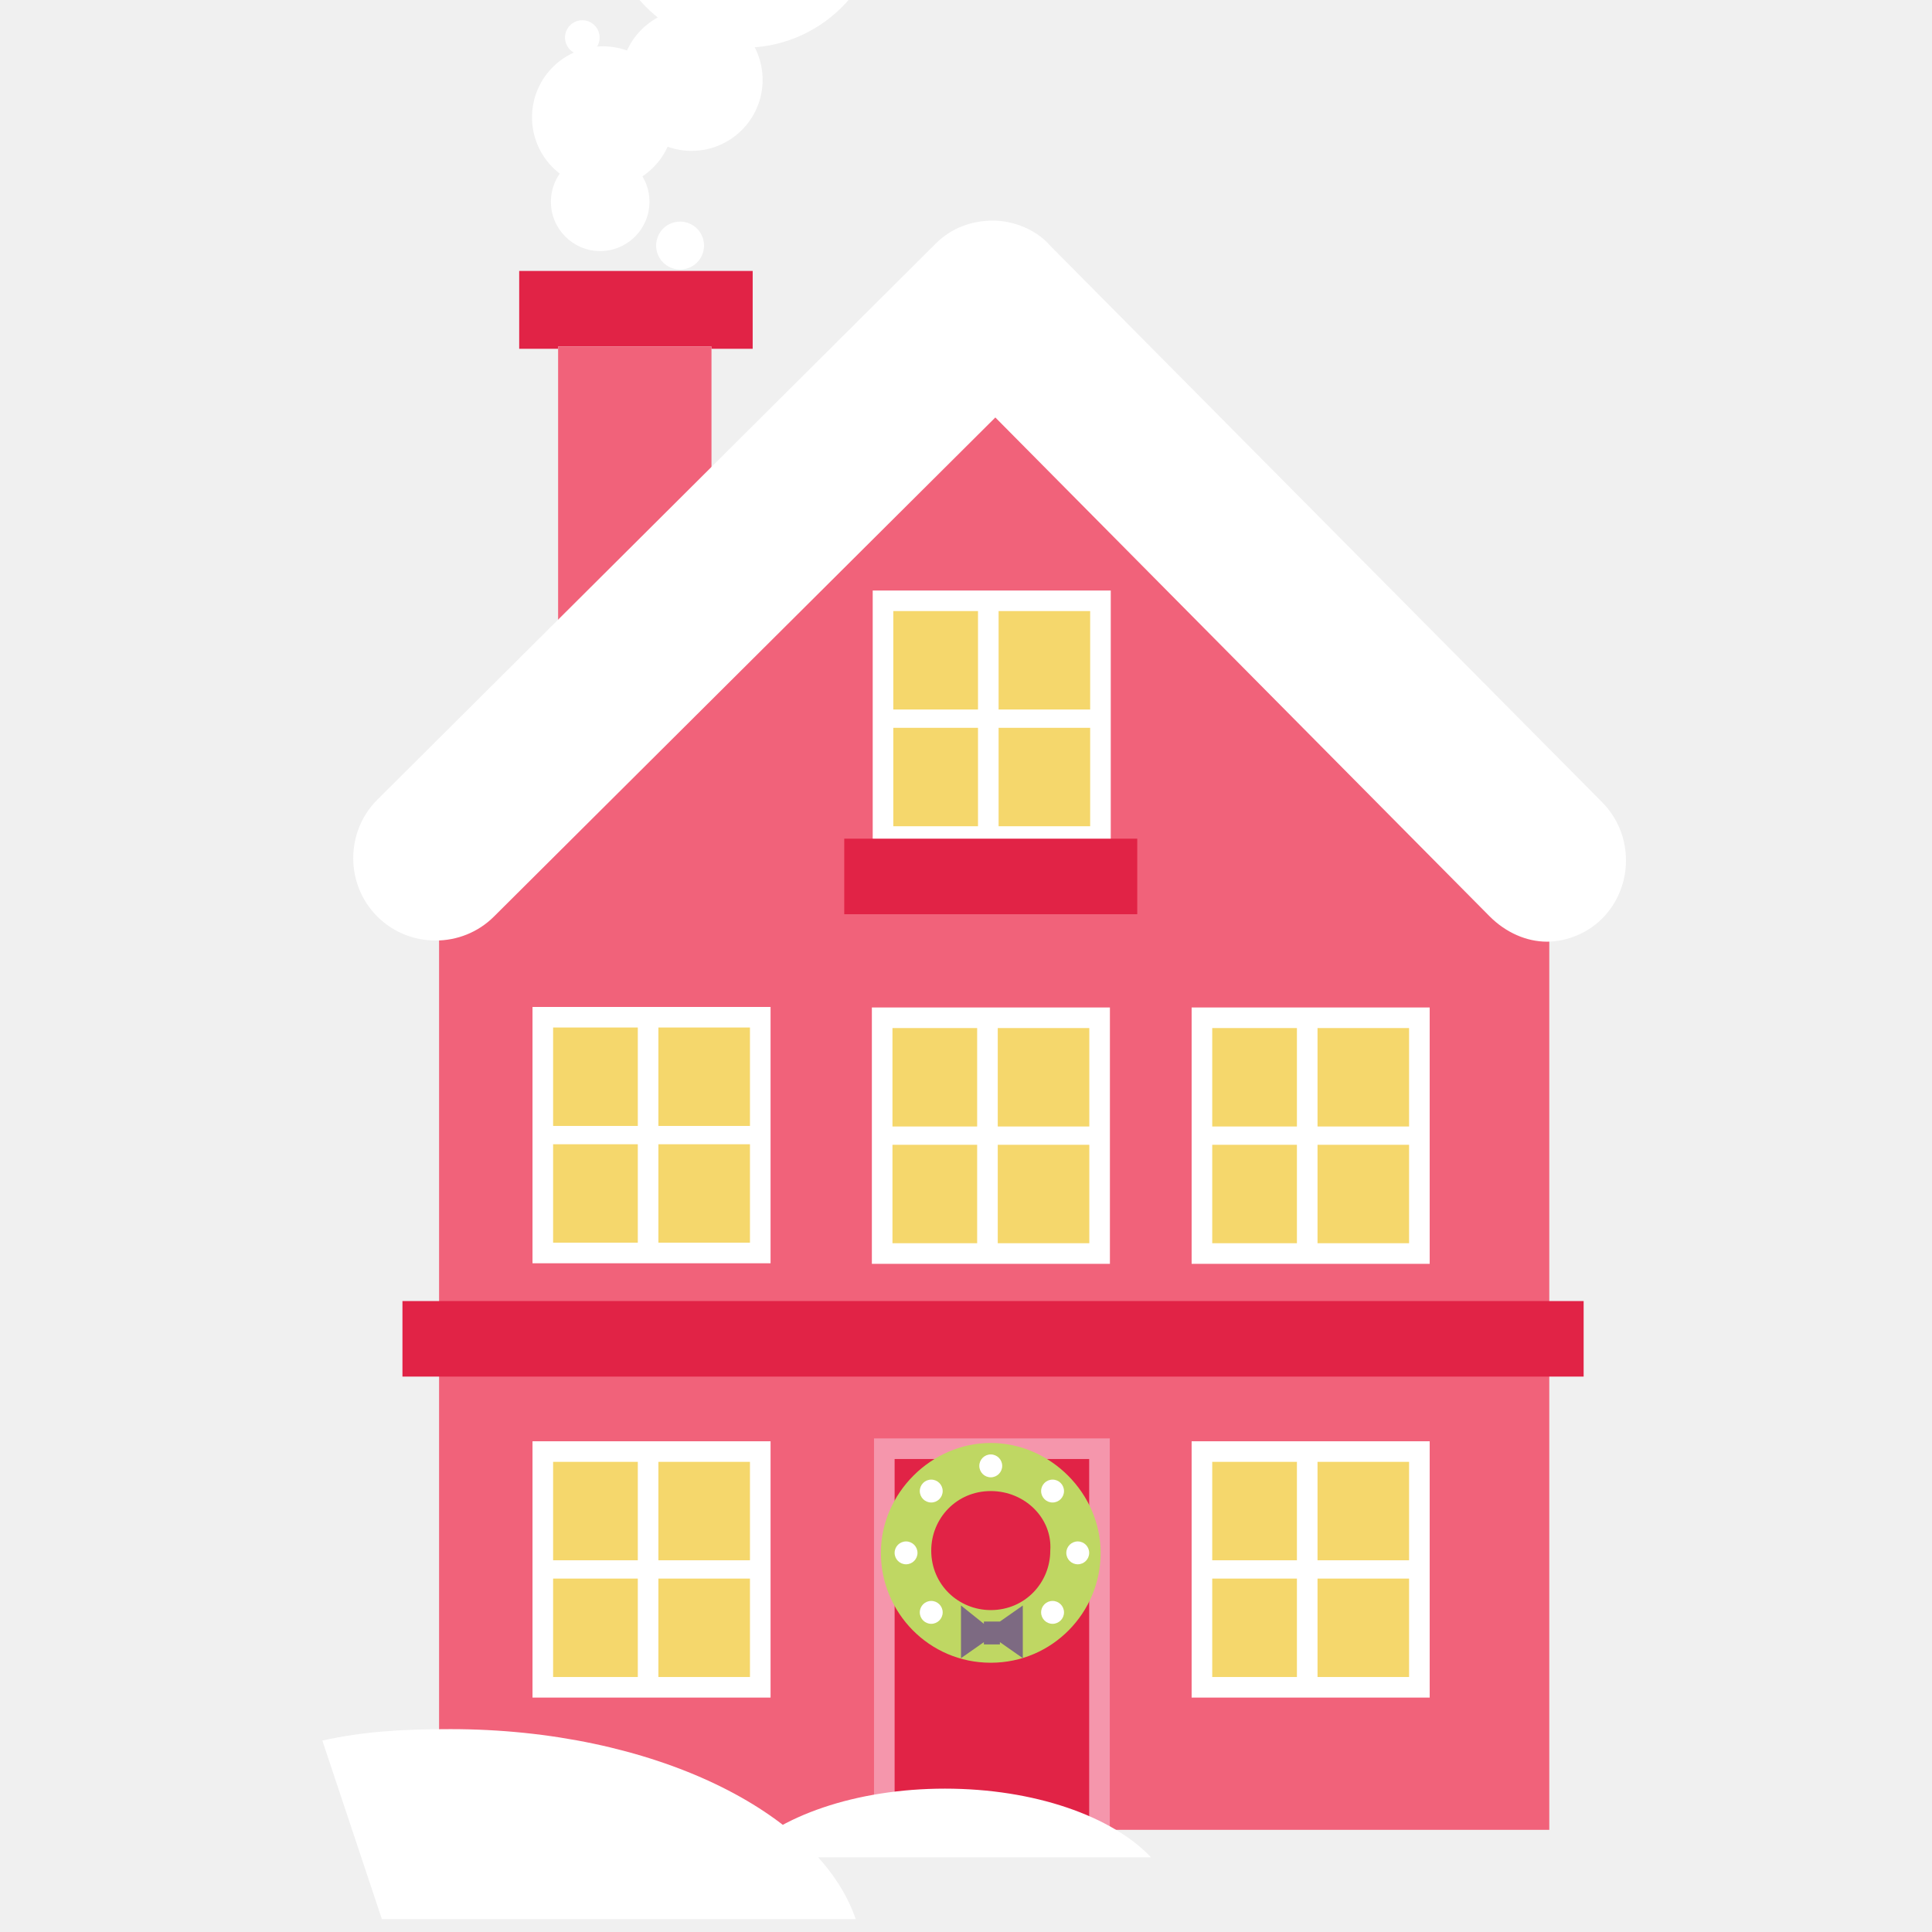
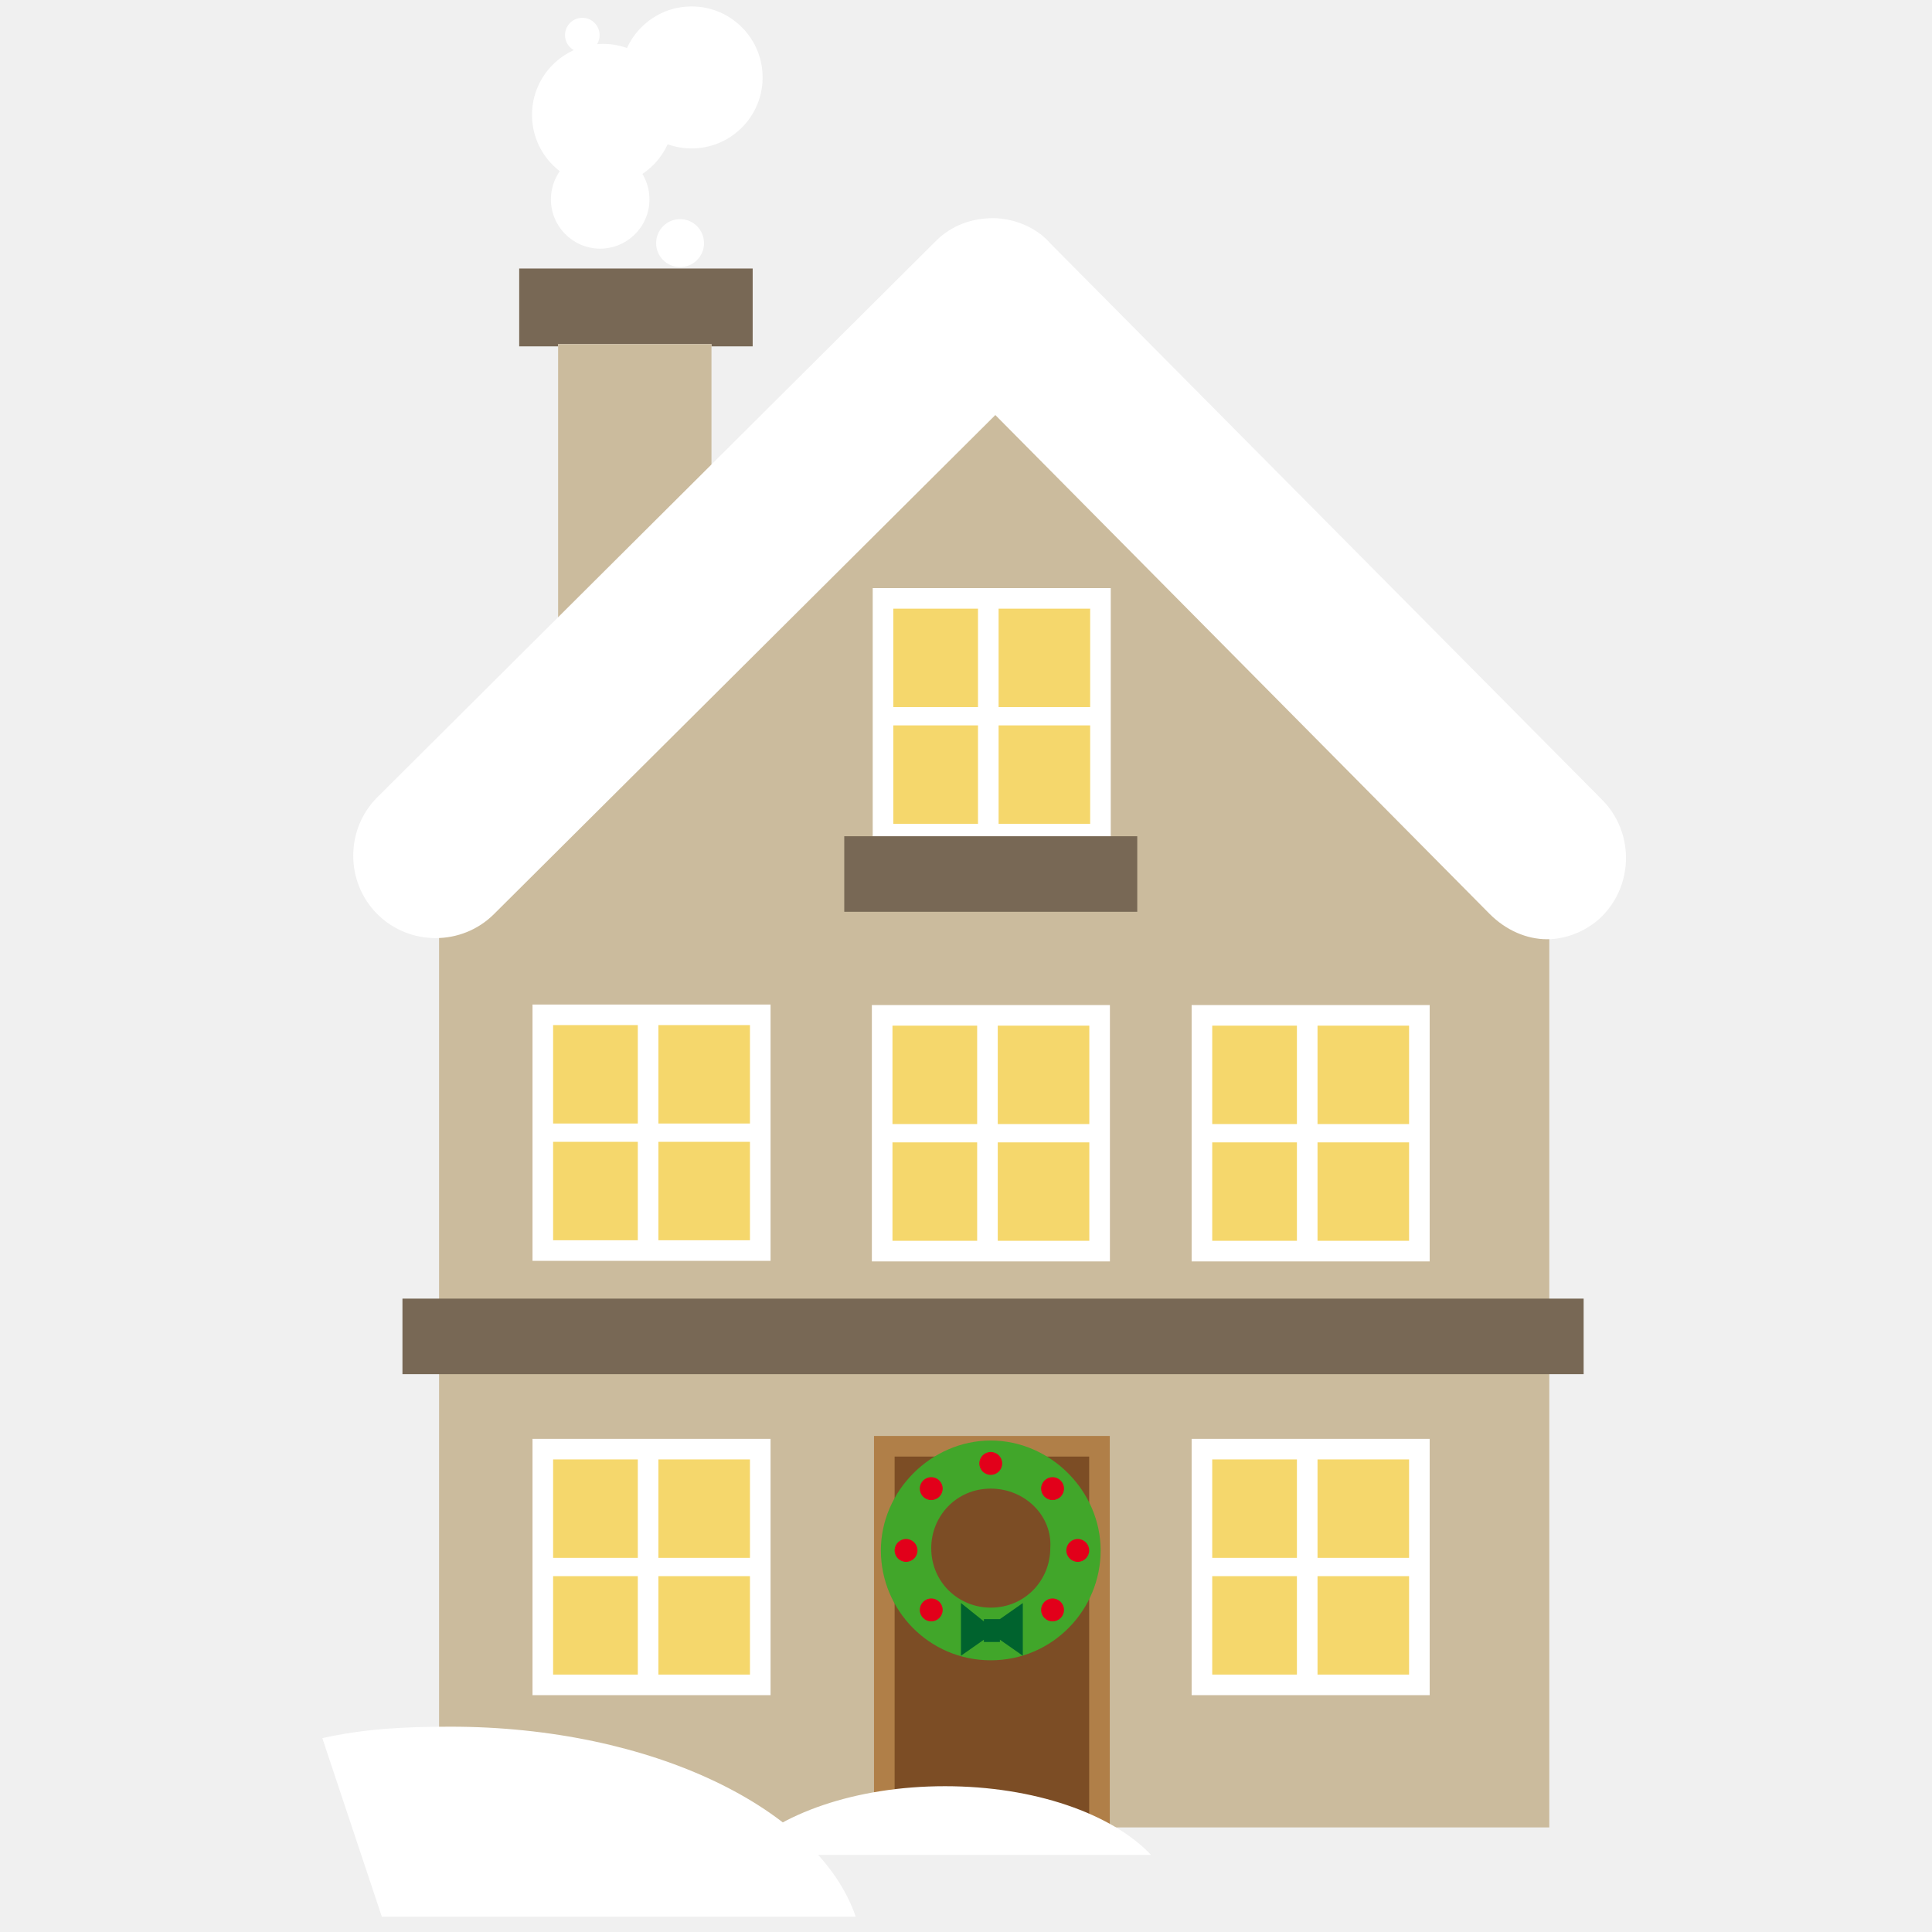
- <svg xmlns="http://www.w3.org/2000/svg" xmlns:xlink="http://www.w3.org/1999/xlink" width="300" height="300" viewBox="0 0 300 300">
-   <symbol id="a" viewBox="-5.2 -5.6 10.4 11.199">
-     <path fill="#FFF" d="M-5.2 5.6V-5.6H5.2V5.6H-5.2z" />
-     <path fill="#F5D76C" d="M.3.4h4v4.3h-4V.4zm-.9-.8h-3.7v-4.3h3.7v4.3zm.9 0v-4.3h4v4.3h-4zm-.9 5.1h-3.7V.4h3.7v4.3z" />
+ <svg xmlns="http://www.w3.org/2000/svg" xmlns:xlink="http://www.w3.org/1999/xlink" version="1.1" id="Capa_1" x="0px" y="0px" width="300px" height="300px" viewBox="0 0 300 300" enable-background="new 0 0 300 300" xml:space="preserve">
+   <symbol id="housea" viewBox="-5.2 -5.6 10.4 11.199">
+     <path fill="#FFFFFF" d="M-5.2,5.6V-5.6H5.2V5.6H-5.2z" />
+     <path fill="#F5D76C" d="M0.3,0.4h4v4.3h-4V0.4z M-0.6-0.4h-3.7v-4.3h3.7V-0.4z M0.3-0.4v-4.3h4v4.3H0.3z M-0.6,4.7h-3.7V0.4h3.7   V4.7z" />
  </symbol>
-   <g fill="#FFF">
-     <path d="M100.848 31.407c.042-4.223-3.351-7.688-7.576-7.725-4.226-.044-7.683 3.348-7.726 7.578-.044 4.223 3.351 7.683 7.577 7.726 4.225.035 7.683-3.353 7.725-7.579z" />
-     <path d="M104.658 18.327c.06-6.087-4.827-11.075-10.918-11.133-6.086-.058-11.072 4.828-11.129 10.916-.059 6.088 4.827 11.071 10.913 11.129 6.09.061 11.071-4.824 11.134-10.912z" />
-     <path d="M118.419 12.509c.057-6.086-4.828-11.072-10.918-11.13-6.085-.061-11.068 4.827-11.128 10.916-.063 6.087 4.825 11.074 10.911 11.132 6.09.058 11.076-4.83 11.135-10.918z" />
-     <path d="M137.017-13.855c.115-11.869-9.405-21.581-21.274-21.695-11.86-.11-21.567 9.405-21.683 21.269-.116 11.861 9.403 21.573 21.268 21.686 11.86.119 21.571-9.404 21.689-21.26zm-27.696 52.027a3.714 3.714 0 0 0-3.682-3.763 3.717 3.717 0 0 0-3.755 3.684 3.716 3.716 0 0 0 3.686 3.757 3.712 3.712 0 0 0 3.751-3.678zM93.109 5.858a2.69 2.69 0 0 0-2.66-2.714 2.69 2.69 0 0 0-2.715 2.659 2.694 2.694 0 0 0 2.664 2.716 2.686 2.686 0 0 0 2.711-2.661z" />
+   <g>
+     <g>
+       <path fill="#FFFFFF" d="M100.848,31.029c0.043-4.223-3.351-7.688-7.576-7.725c-4.226-0.044-7.683,3.348-7.726,7.578    c-0.044,4.223,3.351,7.683,7.577,7.726C97.348,38.643,100.807,35.254,100.848,31.029z" />
+       <path fill="#FFFFFF" d="M104.658,17.949c0.06-6.087-4.827-11.075-10.918-11.133c-6.086-0.058-11.072,4.828-11.129,10.916    c-0.06,6.088,4.826,11.071,10.912,11.129C99.613,28.921,104.596,24.037,104.658,17.949z" />
+       <path fill="#FFFFFF" d="M118.419,12.13c0.058-6.086-4.828-11.072-10.918-11.13c-6.085-0.061-11.067,4.827-11.128,10.916    c-0.063,6.087,4.825,11.074,10.911,11.132C113.374,23.106,118.359,18.219,118.419,12.13z" />
+       <path fill="#FFFFFF" d="M109.32,37.793c0.025-2.059-1.625-3.747-3.682-3.763c-2.055-0.023-3.738,1.633-3.755,3.684    c-0.022,2.057,1.63,3.741,3.687,3.757C107.624,41.493,109.305,39.843,109.32,37.793z" />
+       <path fill="#FFFFFF" d="M93.109,5.479c0.014-1.483-1.176-2.697-2.66-2.714c-1.483-0.013-2.7,1.176-2.715,2.659    c-0.012,1.485,1.179,2.7,2.664,2.716C91.882,8.153,93.094,6.965,93.109,5.479z" />
+     </g>
+     <g>
+       <path fill="#CBBB9D" d="M154.91,46.673l-86.73,86.375l-0.354,0.355h0.354v150.354h172.394v-150.71L154.91,46.673z" />
+       <path fill="#786855" d="M116.877,41.698H80.621v12.085h6.042v-0.355h23.815v0.355h6.397L116.877,41.698L116.877,41.698z" />
+       <path fill="#CBBB9D" d="M86.664,53.428v45.498h23.814V53.428H86.664z" />
+       <path fill="#FFFFFF" d="M240.218,145.845c-3.198,0-6.397-1.422-8.886-3.91l-76.777-77.488l-77.844,77.488    c-4.977,4.976-13.152,4.976-18.128,0c-4.978-4.977-4.978-13.152,0-18.128l86.729-86.375c2.488-2.488,5.688-3.555,8.887-3.555    s6.754,1.422,8.887,3.91l85.663,86.374c4.976,4.977,4.976,13.152,0,18.128C246.616,144.422,243.417,145.845,240.218,145.845    L240.218,145.845z" />
+       <path fill="#7C4D25" d="M137.137,224.754h33.413v59.004h-33.413V224.754z" />
+       <path fill="#B07F48" d="M171.973,285.535h-36.257v-62.559h36.611v62.559H171.973z M138.915,282.338h30.213v-56.162h-30.213    V282.338z" />
+       <use xlink:href="#housea" width="10.4" height="11.199" x="-5.2" y="-5.6" transform="matrix(3.5542 0 0 -3.5542 101.1699 243.3223)" overflow="visible" />
+       <path fill="#FFFFFF" d="M59.294,297.621h73.578c-5.687-16.705-31.636-29.502-62.915-29.502c-7.465,0-13.507,0.355-19.904,1.777    L59.294,297.621z M178.725,288.023c-6.041-6.396-18.127-10.662-31.99-10.662c-13.861,0-25.947,4.266-31.989,10.662H178.725z" />
+       <path fill="#41A62A" d="M153.844,257.811c-9.597,0-17.062-7.82-17.062-17.063c0-9.244,7.819-17.064,17.062-17.064    s17.063,7.82,17.063,17.064C170.907,249.99,163.441,257.811,153.844,257.811z M153.844,231.152c-5.332,0-9.242,4.266-9.242,9.24    c0,5.332,4.266,9.242,9.242,9.242c5.332,0,9.242-4.266,9.242-9.242C163.441,235.418,159.176,231.152,153.844,231.152z" />
+       <circle fill="#E2001A" cx="153.844" cy="227.242" r="1.777" />
+       <circle fill="#E2001A" cx="167.352" cy="240.749" r="1.776" />
+       <circle fill="#E2001A" cx="140.691" cy="240.749" r="1.776" />
+       <circle fill="#E2001A" cx="163.441" cy="249.99" r="1.777" />
+       <circle fill="#E2001A" cx="144.602" cy="231.152" r="1.777" />
+       <circle fill="#E2001A" cx="144.602" cy="249.99" r="1.777" />
+       <circle fill="#E2001A" cx="163.441" cy="231.152" r="1.777" />
+       <path fill="#00632E" d="M158.82,248.924l-3.555,2.488h-2.488v0.355l-3.555-2.846v8.178l3.555-2.488v0.355h2.488v-0.355    l3.555,2.488V248.924z" />
+       <use xlink:href="#housea" width="10.4" height="11.199" x="-5.2" y="-5.6" transform="matrix(3.5542 0 0 -3.5542 101.1699 175.8809)" overflow="visible" />
+       <use xlink:href="#housea" width="10.4" height="11.199" x="-5.2" y="-5.6" transform="matrix(3.5542 0 0 -3.5542 153.8652 175.9648)" overflow="visible" />
+       <use xlink:href="#housea" width="10.4" height="11.199" x="-5.2" y="-5.6" transform="matrix(3.5542 0 0 -3.5542 203.5176 175.9648)" overflow="visible" />
+       <use xlink:href="#housea" width="10.4" height="11.199" x="-5.2" y="-5.6" transform="matrix(3.5542 0 0 -3.5542 203.5176 243.3223)" overflow="visible" />
+       <use xlink:href="#housea" width="10.4" height="11.199" x="-5.2" y="-5.6" transform="matrix(3.5542 0 0 -3.5542 153.9961 111.2168)" overflow="visible" />
+       <path fill="#786855" d="M131.096,129.85h45.496v11.73h-45.496V129.85z M62.493,201.648h183.413v11.729H62.493V201.648z" />
+     </g>
  </g>
-   <path fill="#F1627A" d="M154.91 47.052l-86.73 86.375-.355.355h.355v150.354h172.393v-150.71L154.91 47.052z" />
-   <path fill="#E12346" d="M116.877 42.076H80.621v12.085h6.042v-.355h23.815v.355h6.398l.001-12.085z" />
-   <path fill="#F1627A" d="M86.664 53.806v45.498h23.815V53.806H86.664z" />
-   <path fill="#FFF" d="M240.218 146.223c-3.198 0-6.397-1.422-8.886-3.91l-76.777-77.488-77.844 77.488c-4.977 4.976-13.152 4.976-18.128 0-4.977-4.977-4.977-13.152 0-18.128l86.73-86.375c2.488-2.488 5.687-3.555 8.886-3.555s6.754 1.422 8.887 3.91l85.663 86.374c4.976 4.977 4.976 13.152 0 18.128-2.133 2.134-5.332 3.556-8.531 3.556z" />
-   <path fill="#E12346" d="M137.137 225.133h33.413v59.004h-33.413v-59.004z" />
-   <path fill="#F596AC" d="M171.973 285.914h-36.257v-62.559h36.611v62.559h-.354zm-33.058-3.198h30.213v-56.161h-30.213v56.161z" />
-   <use xlink:href="#a" width="10.4" height="11.199" x="-5.2" y="-5.6" transform="matrix(3.5543 0 0 -3.5543 101.17 243.7)" overflow="visible" />
-   <path fill="#FFF" d="M59.294 298h73.578c-5.687-16.706-31.635-29.502-62.915-29.502-7.465 0-13.507.355-19.905 1.777L59.294 298zm119.431-9.598c-6.041-6.397-18.127-10.663-31.99-10.663-13.862 0-25.948 4.266-31.99 10.663h63.98z" />
-   <path fill="#BFD763" d="M153.844 258.189c-9.597 0-17.062-7.82-17.062-17.063s7.82-17.063 17.062-17.063 17.063 7.82 17.063 17.063-7.466 17.063-17.063 17.063zm0-26.658c-5.332 0-9.242 4.266-9.242 9.24 0 5.332 4.265 9.242 9.242 9.242 5.332 0 9.242-4.266 9.242-9.242.355-4.974-3.91-9.24-9.242-9.24z" />
-   <circle fill="#FFF" cx="153.844" cy="227.621" r="1.777" />
-   <circle fill="#FFF" cx="167.352" cy="241.128" r="1.776" />
-   <circle fill="#FFF" cx="140.692" cy="241.128" r="1.776" />
-   <circle fill="#FFF" cx="163.441" cy="250.369" r="1.777" />
-   <circle fill="#FFF" cx="144.602" cy="231.531" r="1.777" />
-   <circle fill="#FFF" cx="144.602" cy="250.369" r="1.777" />
-   <circle fill="#FFF" cx="163.441" cy="231.531" r="1.777" />
-   <path fill="#7D6A82" d="M158.82 249.303l-3.555 2.488h-2.488v.355l-3.555-2.845v8.177l3.555-2.488v.355h2.488v-.355l3.555 2.488v-8.175z" />
-   <use xlink:href="#a" width="10.4" height="11.199" x="-5.2" y="-5.6" transform="matrix(3.5543 0 0 -3.5543 101.17 176.257)" overflow="visible" />
-   <use xlink:href="#a" width="10.4" height="11.199" x="-5.2" y="-5.6" transform="matrix(3.5543 0 0 -3.5543 153.865 176.342)" overflow="visible" />
-   <use xlink:href="#a" width="10.4" height="11.199" x="-5.2" y="-5.6" transform="matrix(3.5543 0 0 -3.5543 203.518 176.342)" overflow="visible" />
-   <use xlink:href="#a" width="10.4" height="11.199" x="-5.2" y="-5.6" transform="matrix(3.5543 0 0 -3.5543 203.518 243.7)" overflow="visible" />
-   <use xlink:href="#a" width="10.4" height="11.199" x="-5.2" y="-5.6" transform="matrix(3.5543 0 0 -3.5543 153.996 111.593)" overflow="visible" />
-   <path fill="#E12346" d="M131.095 130.228h45.497v11.73h-45.497v-11.73zm-68.602 71.799h183.413v11.729H62.493v-11.729z" />
</svg>
